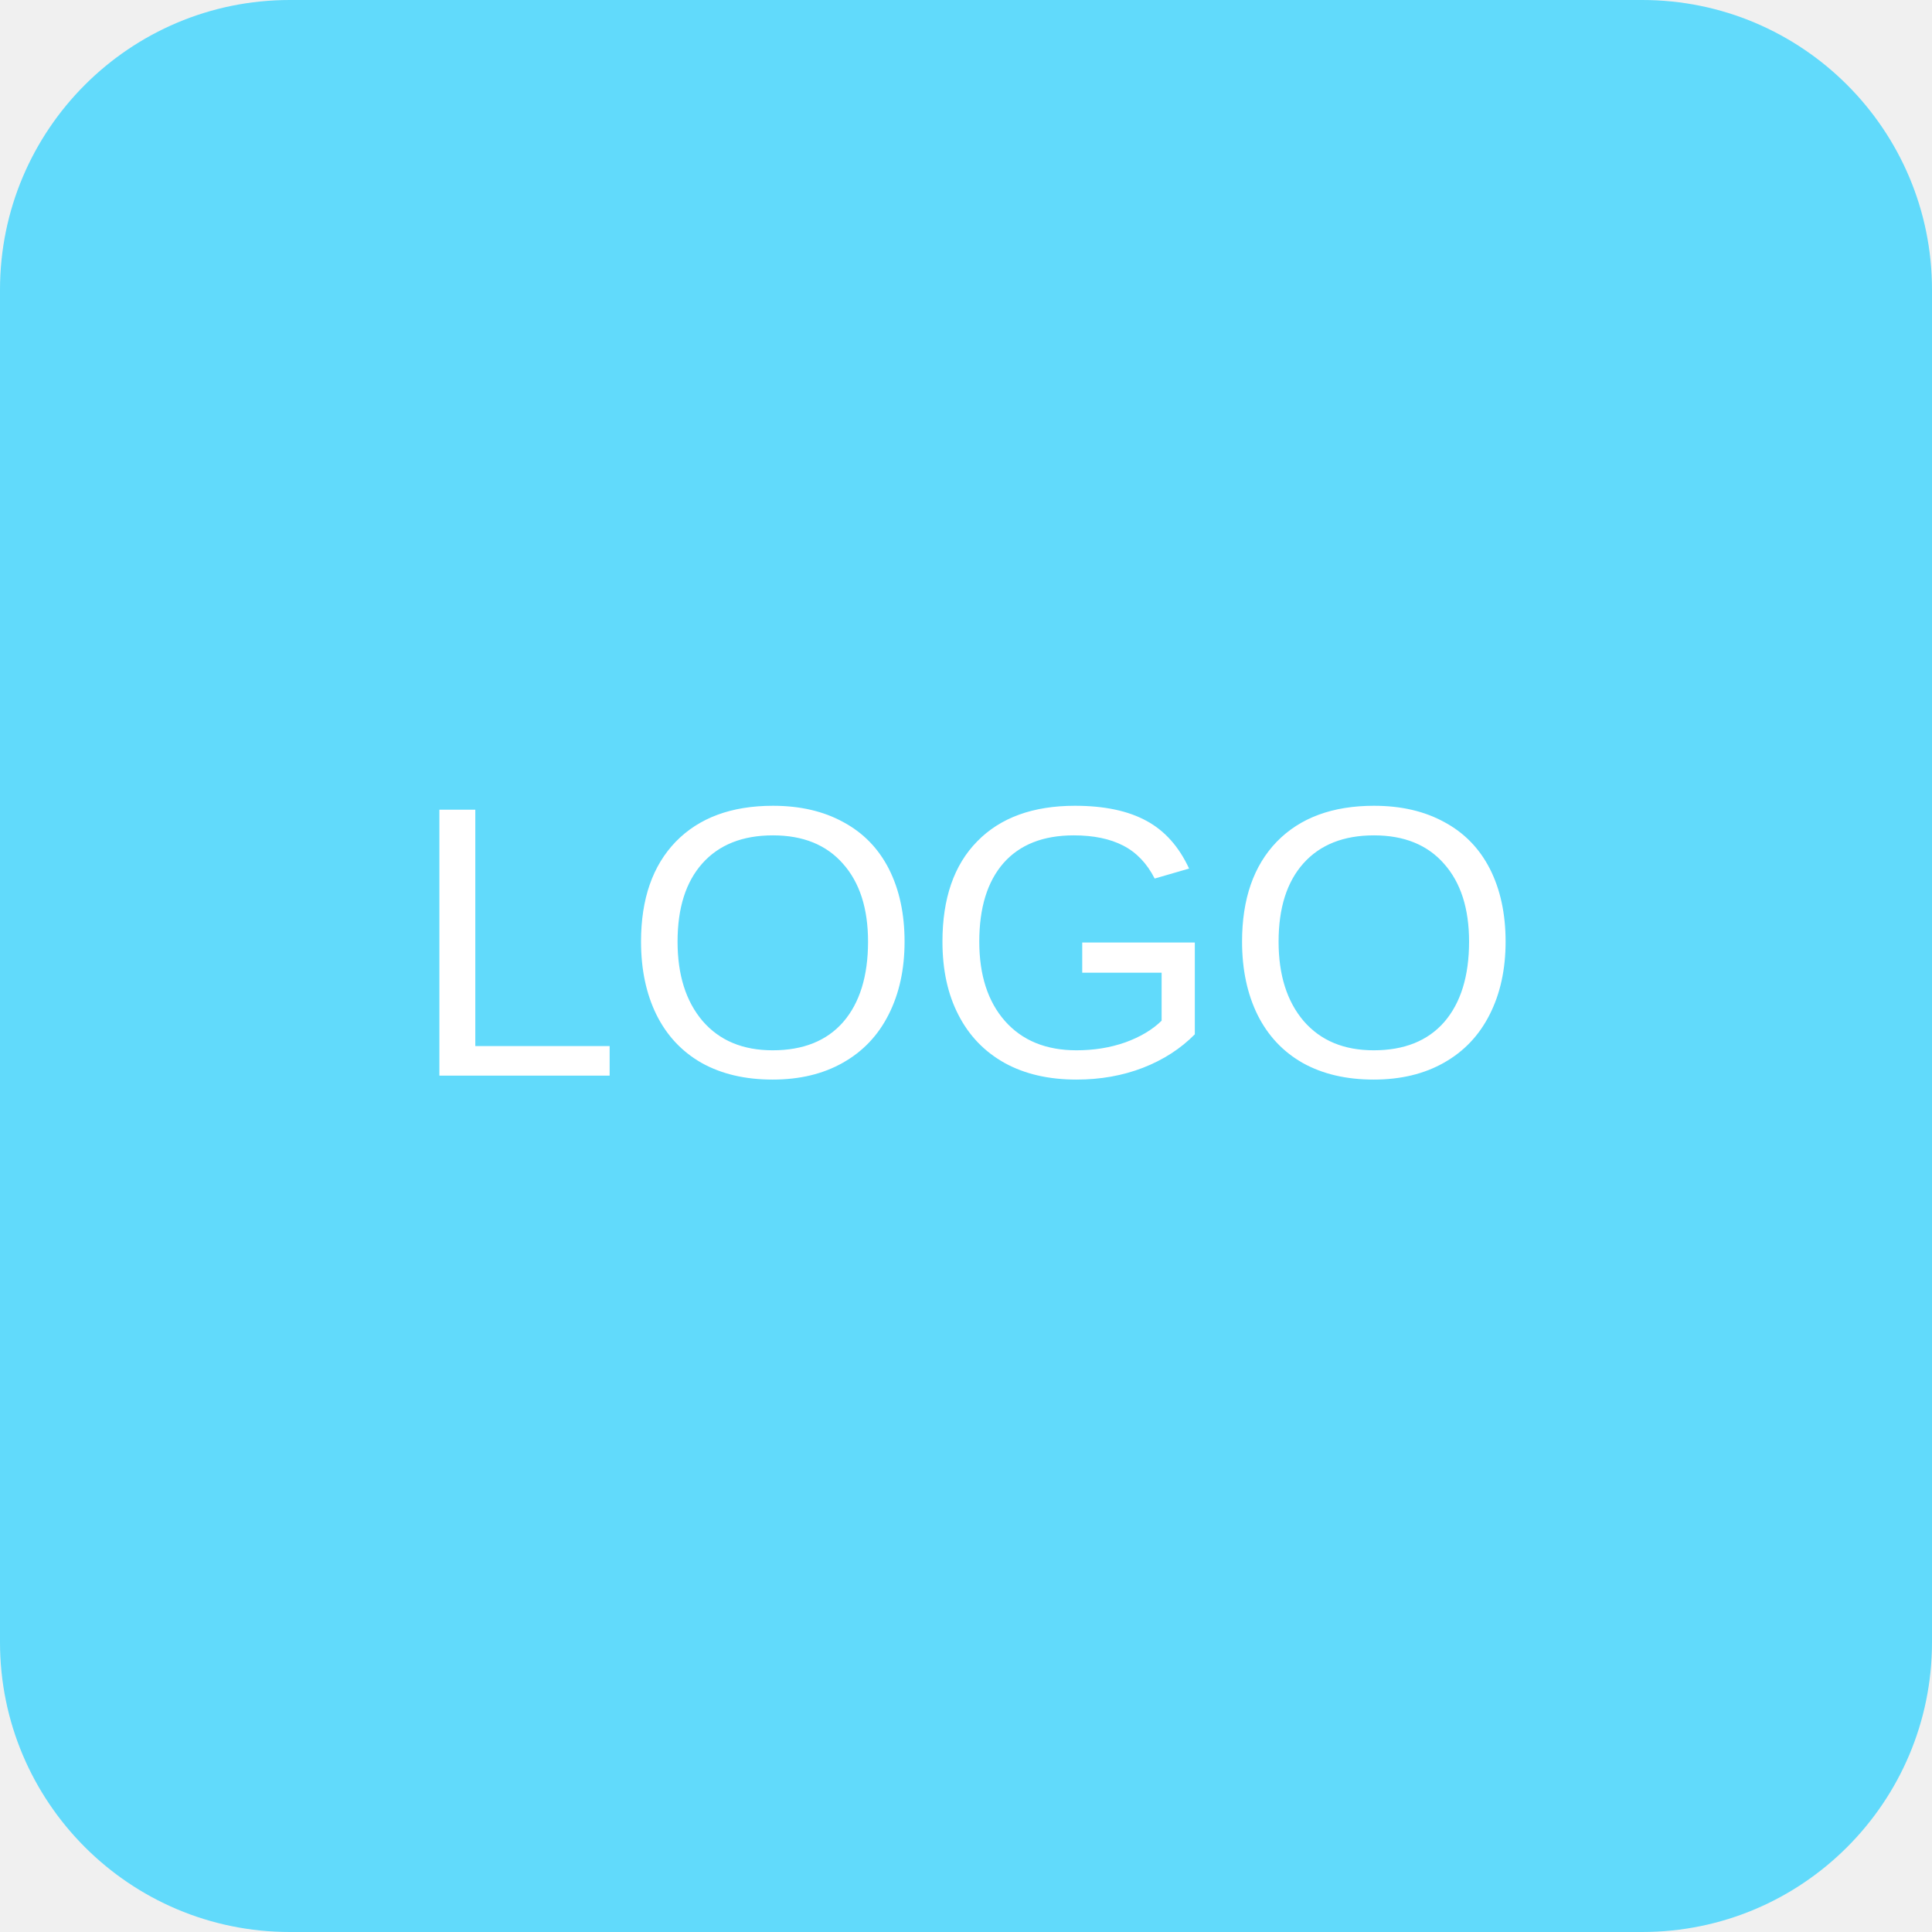
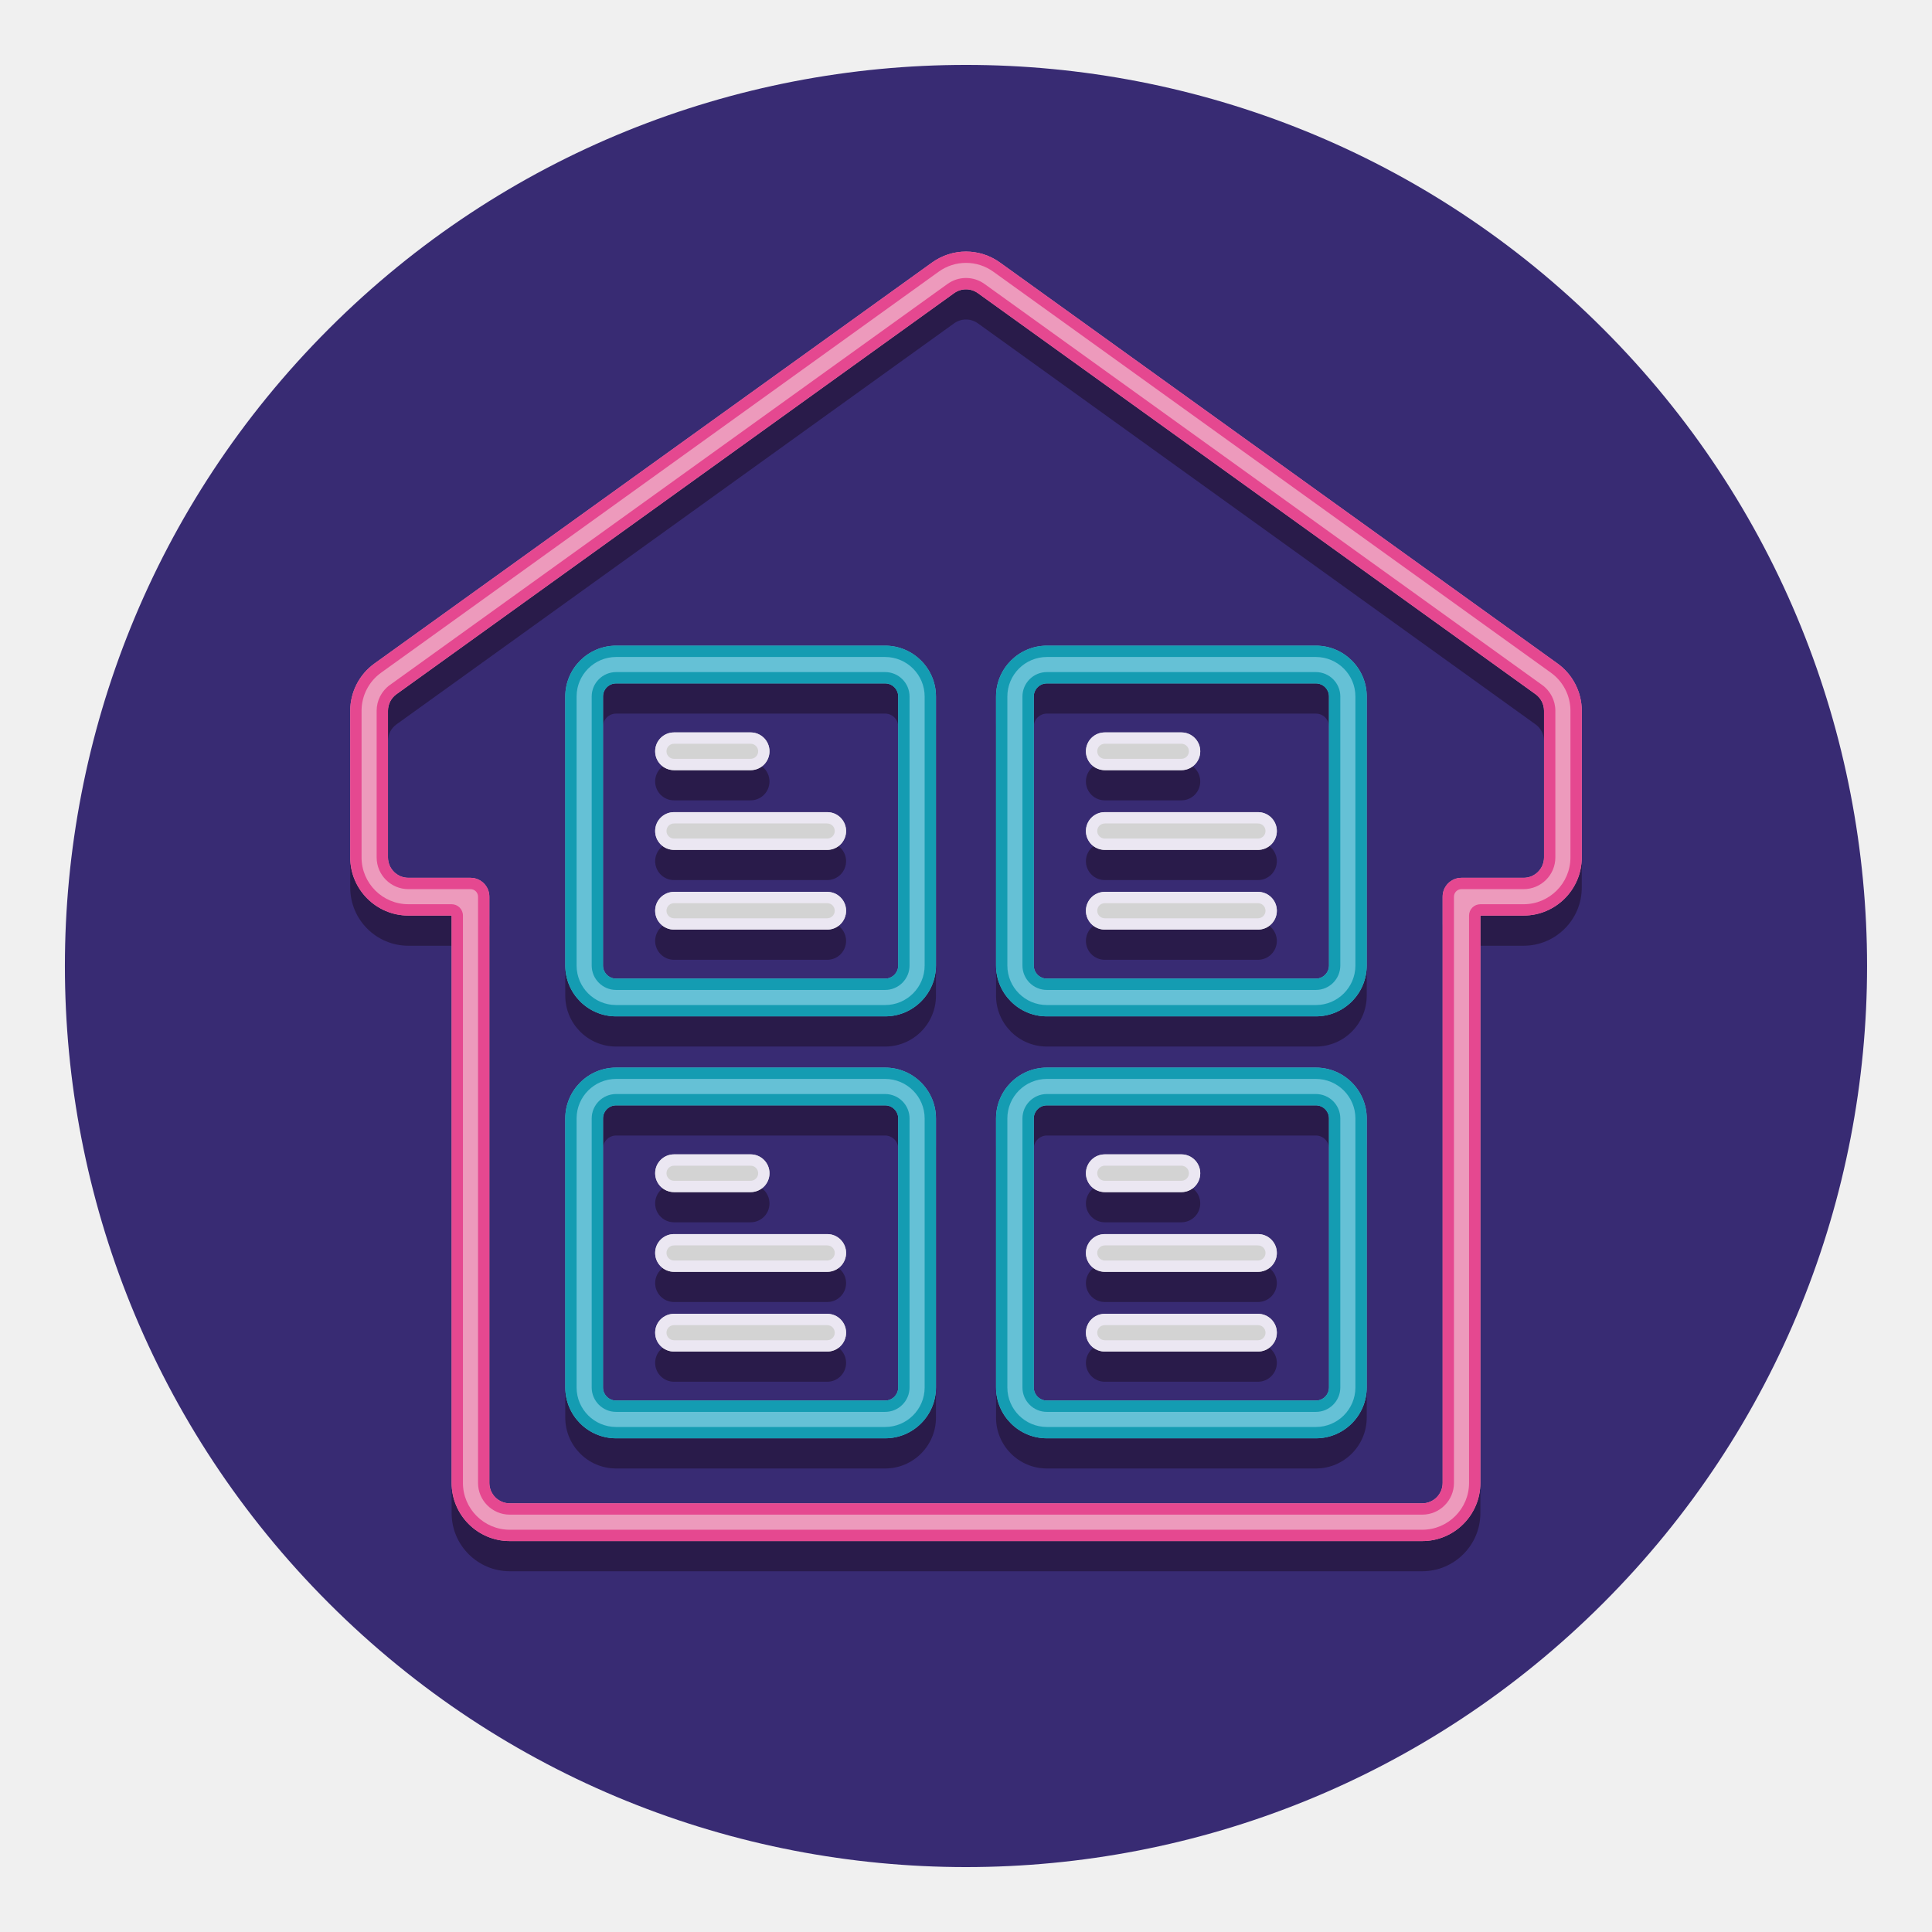
- <svg xmlns="http://www.w3.org/2000/svg" width="100" height="100">
-   <rect width="100" height="100" rx="15" ry="15" fill="#61dafb" />
-   <text x="50%" y="50%" dominant-baseline="middle" text-anchor="middle" font-family="Arial" font-size="20" fill="white">LOGO</text>
+ <svg xmlns="http://www.w3.org/2000/svg" version="1.1" id="Layer_1" x="0px" y="0px" viewBox="0 0 256 256" style="enable-background:new 0 0 256 256;" xml:space="preserve">
+   <style type="text/css">
+ 	.st0{fill:#382B73;}
+ 	.st1{fill:#291B4A;}
+ 	.st2{fill:#ED9ABC;}
+ 	.st3{fill:#E54890;}
+ 	.st4{fill:#D3D3D3;}
+ 	.st5{fill:#EBE7F2;}
+ 	.st6{fill:#F9B087;}
+ 	.st7{fill:#FF8639;}
+ 	.st8{fill:#65C1D6;}
+ 	.st9{fill:#149CB2;}
+ </style>
+   <g>
+     <g>
+       <g>
+         <g>
+           <g>
+             <ellipse transform="matrix(0.7071 -0.7071 0.7071 0.7071 -53.0193 128)" class="st0" cx="128" cy="128" rx="119.4" ry="119.4" />
+           </g>
+         </g>
+       </g>
+     </g>
+     <g>
+       <g>
+         <g>
+           <g>
+             <path class="st1" d="M67.543,208.198h120.913c4.246,0,7.701-3.455,7.701-7.701v-75.183h5.734c4.246,0,7.701-3.455,7.701-7.701       V98.177c0-2.472-1.198-4.809-3.204-6.251c0,0,0,0,0,0l-73.891-53.141c-2.689-1.934-6.303-1.934-8.992,0L49.612,91.926       c-2.006,1.443-3.204,3.78-3.204,6.251v19.437c0,4.246,3.455,7.701,7.701,7.701h5.734v75.183       C59.843,204.744,63.297,208.198,67.543,208.198z M54.109,120.314c-1.489,0-2.701-1.211-2.701-2.701V98.177       c0-0.867,0.42-1.687,1.124-2.192l73.892-53.141c0.471-0.339,1.023-0.509,1.576-0.509c0.552,0,1.105,0.169,1.577,0.509       l73.891,53.141c0.704,0.506,1.124,1.326,1.124,2.192v19.437c0,1.489-1.211,2.701-2.701,2.701h-8.234       c-1.381,0-2.5,1.119-2.5,2.5v77.683c0,1.489-1.211,2.701-2.701,2.701H67.543c-1.489,0-2.701-1.211-2.701-2.701v-77.683       c0-1.381-1.119-2.5-2.5-2.5H54.109z" />
+           </g>
+         </g>
+       </g>
+       <g>
+         <g>
+           <g>
+             <path class="st1" d="M81.637,89.555c-3.714,0-6.735,3.021-6.735,6.735v35.647c0,3.714,3.021,6.736,6.735,6.736h35.648       c3.714,0,6.735-3.021,6.735-6.736V96.29c0-3.714-3.021-6.735-6.735-6.735H81.637z M119.02,96.29v35.647       c0,0.957-0.778,1.736-1.735,1.736H81.637c-0.957,0-1.735-0.779-1.735-1.736V96.29c0-0.957,0.778-1.735,1.735-1.735h35.648       C118.242,94.555,119.02,95.333,119.02,96.29z" />
+           </g>
+         </g>
+       </g>
+       <g>
+         <g>
+           <g>
+             <path class="st1" d="M89.312,101.05c-1.381,0-2.5,1.119-2.5,2.5s1.119,2.5,2.5,2.5h10.149c1.381,0,2.5-1.119,2.5-2.5       s-1.119-2.5-2.5-2.5H89.312z" />
+           </g>
+         </g>
+       </g>
+       <g>
+         <g>
+           <g>
+             <path class="st1" d="M89.312,111.614c-1.381,0-2.5,1.119-2.5,2.5s1.119,2.5,2.5,2.5h20.299c1.381,0,2.5-1.119,2.5-2.5       s-1.119-2.5-2.5-2.5H89.312z" />
+           </g>
+         </g>
+       </g>
+       <g>
+         <g>
+           <g>
+             <path class="st1" d="M89.312,122.177c-1.381,0-2.5,1.119-2.5,2.5s1.119,2.5,2.5,2.5h20.299c1.381,0,2.5-1.119,2.5-2.5       s-1.119-2.5-2.5-2.5H89.312z" />
+           </g>
+         </g>
+       </g>
+       <g>
+         <g>
+           <g>
+             <path class="st1" d="M131.98,96.29v35.647c0,3.714,3.021,6.736,6.735,6.736h35.648c3.714,0,6.735-3.021,6.735-6.736V96.29       c0-3.714-3.021-6.735-6.735-6.735h-35.648C135.001,89.555,131.98,92.576,131.98,96.29z M136.98,96.29       c0-0.957,0.778-1.735,1.735-1.735h35.648c0.957,0,1.735,0.778,1.735,1.735v35.647c0,0.957-0.778,1.736-1.735,1.736h-35.648       c-0.957,0-1.735-0.779-1.735-1.736V96.29z" />
+           </g>
+         </g>
+       </g>
+       <g>
+         <g>
+           <g>
+             <path class="st1" d="M143.89,103.55c0,1.381,1.119,2.5,2.5,2.5h10.149c1.381,0,2.5-1.119,2.5-2.5s-1.119-2.5-2.5-2.5H146.39       C145.009,101.05,143.89,102.169,143.89,103.55z" />
+           </g>
+         </g>
+       </g>
+       <g>
+         <g>
+           <g>
+             <path class="st1" d="M143.89,114.114c0,1.381,1.119,2.5,2.5,2.5h20.298c1.381,0,2.5-1.119,2.5-2.5s-1.119-2.5-2.5-2.5H146.39       C145.009,111.614,143.89,112.733,143.89,114.114z" />
+           </g>
+         </g>
+       </g>
+       <g>
+         <g>
+           <g>
+             <path class="st1" d="M143.89,124.677c0,1.381,1.119,2.5,2.5,2.5h20.298c1.381,0,2.5-1.119,2.5-2.5s-1.119-2.5-2.5-2.5H146.39       C145.009,122.177,143.89,123.296,143.89,124.677z" />
+           </g>
+         </g>
+       </g>
+       <g>
+         <g>
+           <g>
+             <path class="st1" d="M81.637,145.464c-3.714,0-6.735,3.021-6.735,6.736v35.647c0,3.714,3.021,6.735,6.735,6.735h35.648       c3.714,0,6.735-3.021,6.735-6.735V152.2c0-3.714-3.021-6.736-6.735-6.736H81.637z M119.02,152.2v35.647       c0,0.957-0.778,1.735-1.735,1.735H81.637c-0.957,0-1.735-0.778-1.735-1.735V152.2c0-0.957,0.778-1.736,1.735-1.736h35.648       C118.242,150.464,119.02,151.243,119.02,152.2z" />
+           </g>
+         </g>
+       </g>
+       <g>
+         <g>
+           <g>
+             <path class="st1" d="M89.312,156.96c-1.381,0-2.5,1.119-2.5,2.5s1.119,2.5,2.5,2.5h10.149c1.381,0,2.5-1.119,2.5-2.5       s-1.119-2.5-2.5-2.5H89.312z" />
+           </g>
+         </g>
+       </g>
+       <g>
+         <g>
+           <g>
+             <path class="st1" d="M89.312,167.523c-1.381,0-2.5,1.119-2.5,2.5s1.119,2.5,2.5,2.5h20.299c1.381,0,2.5-1.119,2.5-2.5       s-1.119-2.5-2.5-2.5H89.312z" />
+           </g>
+         </g>
+       </g>
+       <g>
+         <g>
+           <g>
+             <path class="st1" d="M89.312,178.087c-1.381,0-2.5,1.119-2.5,2.5s1.119,2.5,2.5,2.5h20.299c1.381,0,2.5-1.119,2.5-2.5       s-1.119-2.5-2.5-2.5H89.312z" />
+           </g>
+         </g>
+       </g>
+       <g>
+         <g>
+           <g>
+             <path class="st1" d="M131.98,152.2v35.647c0,3.714,3.021,6.735,6.735,6.735h35.648c3.714,0,6.735-3.021,6.735-6.735V152.2       c0-3.714-3.021-6.736-6.735-6.736h-35.648C135.001,145.464,131.98,148.485,131.98,152.2z M136.98,152.2       c0-0.957,0.778-1.736,1.735-1.736h35.648c0.957,0,1.735,0.779,1.735,1.736v35.647c0,0.957-0.778,1.735-1.735,1.735h-35.648       c-0.957,0-1.735-0.778-1.735-1.735V152.2z" />
+           </g>
+         </g>
+       </g>
+       <g>
+         <g>
+           <g>
+             <path class="st1" d="M143.89,159.46c0,1.381,1.119,2.5,2.5,2.5h10.149c1.381,0,2.5-1.119,2.5-2.5s-1.119-2.5-2.5-2.5H146.39       C145.009,156.96,143.89,158.079,143.89,159.46z" />
+           </g>
+         </g>
+       </g>
+       <g>
+         <g>
+           <g>
+             <path class="st1" d="M143.89,170.023c0,1.381,1.119,2.5,2.5,2.5h20.298c1.381,0,2.5-1.119,2.5-2.5s-1.119-2.5-2.5-2.5H146.39       C145.009,167.523,143.89,168.643,143.89,170.023z" />
+           </g>
+         </g>
+       </g>
+       <g>
+         <g>
+           <g>
+             <path class="st1" d="M143.89,180.587c0,1.381,1.119,2.5,2.5,2.5h20.298c1.381,0,2.5-1.119,2.5-2.5s-1.119-2.5-2.5-2.5H146.39       C145.009,178.087,143.89,179.206,143.89,180.587z" />
+           </g>
+         </g>
+       </g>
+     </g>
+     <g>
+       <g>
+         <g>
+           <g>
+             <path class="st2" d="M67.543,204.198h120.913c4.246,0,7.701-3.455,7.701-7.701v-75.183h5.734c4.246,0,7.701-3.455,7.701-7.701       V94.177c0-2.472-1.198-4.809-3.204-6.251c0,0,0,0,0,0l-73.891-53.141c-2.689-1.934-6.303-1.934-8.992,0L49.612,87.926       c-2.006,1.443-3.204,3.78-3.204,6.251v19.437c0,4.246,3.455,7.701,7.701,7.701h5.734v75.183       C59.843,200.744,63.297,204.198,67.543,204.198z M54.109,116.314c-1.489,0-2.701-1.211-2.701-2.701V94.177       c0-0.867,0.42-1.687,1.124-2.192l73.892-53.141c0.471-0.339,1.023-0.509,1.576-0.509c0.552,0,1.105,0.169,1.577,0.509       l73.891,53.141c0.704,0.506,1.124,1.326,1.124,2.192v19.437c0,1.489-1.211,2.701-2.701,2.701h-8.234       c-1.381,0-2.5,1.119-2.5,2.5v77.683c0,1.489-1.211,2.701-2.701,2.701H67.543c-1.489,0-2.701-1.211-2.701-2.701v-77.683       c0-1.381-1.119-2.5-2.5-2.5H54.109z" />
+           </g>
+         </g>
+       </g>
+       <g>
+         <g>
+           <g>
+             <g>
+               <path class="st3" d="M67.543,204.198h120.913c4.246,0,7.701-3.455,7.701-7.701v-75.183h5.734c4.246,0,7.701-3.455,7.701-7.701        V94.177c0-2.472-1.198-4.809-3.204-6.251c0,0,0,0,0,0l-73.891-53.141c-1.345-0.967-2.921-1.45-4.496-1.45        s-3.151,0.483-4.495,1.45L49.612,87.926c-2.006,1.443-3.204,3.78-3.204,6.251v19.437c0,4.246,3.455,7.701,7.701,7.701h5.734        v75.183C59.843,200.744,63.297,204.198,67.543,204.198z M54.109,119.814c-3.419,0-6.201-2.782-6.201-6.201V94.177        c0-1.99,0.964-3.872,2.58-5.034l73.892-53.142c1.062-0.764,2.314-1.168,3.62-1.168c1.306,0,2.558,0.404,3.62,1.168        l73.892,53.142c1.615,1.162,2.58,3.043,2.58,5.034v19.437c0,3.419-2.782,6.201-6.201,6.201h-5.734c-0.828,0-1.5,0.672-1.5,1.5        v75.183c0,3.419-2.782,6.201-6.201,6.201H67.543c-3.419,0-6.201-2.782-6.201-6.201v-75.183c0-0.828-0.672-1.5-1.5-1.5H54.109z        " />
+               <path class="st3" d="M63.343,118.814v77.683c0,2.316,1.884,4.201,4.201,4.201h120.913c2.316,0,4.201-1.884,4.201-4.201        v-77.683c0-0.551,0.449-1,1-1h8.234c2.316,0,4.201-1.884,4.201-4.201V94.177c0-1.349-0.654-2.624-1.748-3.41l-73.891-53.141        c-0.719-0.518-1.568-0.791-2.453-0.791c-0.886,0-1.734,0.274-2.452,0.791L51.656,90.767c-1.095,0.787-1.748,2.062-1.748,3.41        v19.437c0,2.316,1.884,4.201,4.201,4.201h8.234C62.894,117.814,63.343,118.263,63.343,118.814z M51.408,113.614V94.177        c0-0.867,0.42-1.687,1.124-2.192l73.892-53.141c0.471-0.339,1.023-0.509,1.576-0.509c0.552,0,1.105,0.169,1.577,0.509        l73.891,53.141c0.704,0.506,1.124,1.326,1.124,2.192v19.437c0,1.489-1.211,2.701-2.701,2.701h-8.234        c-1.381,0-2.5,1.119-2.5,2.5v77.683c0,1.489-1.211,2.701-2.701,2.701H67.543c-1.489,0-2.701-1.211-2.701-2.701v-77.683        c0-1.381-1.119-2.5-2.5-2.5h-8.234C52.62,116.314,51.408,115.103,51.408,113.614z" />
+             </g>
+           </g>
+         </g>
+       </g>
+       <g>
+         <g>
+           <g>
+             <g>
+               <g>
+                 <path class="st8" d="M81.637,85.555c-3.714,0-6.735,3.021-6.735,6.735v35.647c0,3.714,3.021,6.736,6.735,6.736h35.648         c3.714,0,6.735-3.021,6.735-6.736V92.29c0-3.714-3.021-6.735-6.735-6.735H81.637z M119.02,92.29v35.647         c0,0.957-0.778,1.736-1.735,1.736H81.637c-0.957,0-1.735-0.779-1.735-1.736V92.29c0-0.957,0.778-1.735,1.735-1.735h35.648         C118.242,90.555,119.02,91.333,119.02,92.29z" />
+               </g>
+             </g>
+           </g>
+           <g>
+             <g>
+               <g>
+                 <path class="st4" d="M89.312,97.05c-1.381,0-2.5,1.119-2.5,2.5s1.119,2.5,2.5,2.5h10.149c1.381,0,2.5-1.119,2.5-2.5         s-1.119-2.5-2.5-2.5H89.312z" />
+               </g>
+             </g>
+           </g>
+           <g>
+             <g>
+               <g>
+                 <path class="st4" d="M89.312,107.614c-1.381,0-2.5,1.119-2.5,2.5s1.119,2.5,2.5,2.5h20.299c1.381,0,2.5-1.119,2.5-2.5         s-1.119-2.5-2.5-2.5H89.312z" />
+               </g>
+             </g>
+           </g>
+           <g>
+             <g>
+               <g>
+                 <path class="st4" d="M89.312,118.177c-1.381,0-2.5,1.119-2.5,2.5s1.119,2.5,2.5,2.5h20.299c1.381,0,2.5-1.119,2.5-2.5         s-1.119-2.5-2.5-2.5H89.312z" />
+               </g>
+             </g>
+           </g>
+         </g>
+         <g>
+           <g>
+             <g>
+               <g>
+                 <path class="st8" d="M131.98,92.29v35.647c0,3.714,3.021,6.736,6.735,6.736h35.648c3.714,0,6.735-3.021,6.735-6.736V92.29         c0-3.714-3.021-6.735-6.735-6.735h-35.648C135.001,85.555,131.98,88.576,131.98,92.29z M136.98,92.29         c0-0.957,0.778-1.735,1.735-1.735h35.648c0.957,0,1.735,0.778,1.735,1.735v35.647c0,0.957-0.778,1.736-1.735,1.736h-35.648         c-0.957,0-1.735-0.779-1.735-1.736V92.29z" />
+               </g>
+             </g>
+           </g>
+           <g>
+             <g>
+               <g>
+                 <path class="st4" d="M143.89,99.55c0,1.381,1.119,2.5,2.5,2.5h10.149c1.381,0,2.5-1.119,2.5-2.5s-1.119-2.5-2.5-2.5H146.39         C145.009,97.05,143.89,98.169,143.89,99.55z" />
+               </g>
+             </g>
+           </g>
+           <g>
+             <g>
+               <g>
+                 <path class="st4" d="M143.89,110.114c0,1.381,1.119,2.5,2.5,2.5h20.298c1.381,0,2.5-1.119,2.5-2.5s-1.119-2.5-2.5-2.5H146.39         C145.009,107.614,143.89,108.733,143.89,110.114z" />
+               </g>
+             </g>
+           </g>
+           <g>
+             <g>
+               <g>
+                 <path class="st4" d="M143.89,120.677c0,1.381,1.119,2.5,2.5,2.5h20.298c1.381,0,2.5-1.119,2.5-2.5s-1.119-2.5-2.5-2.5H146.39         C145.009,118.177,143.89,119.296,143.89,120.677z" />
+               </g>
+             </g>
+           </g>
+         </g>
+       </g>
+       <g>
+         <g>
+           <g>
+             <g>
+               <g>
+                 <path class="st8" d="M81.637,141.464c-3.714,0-6.735,3.021-6.735,6.736v35.647c0,3.714,3.021,6.735,6.735,6.735h35.648         c3.714,0,6.735-3.021,6.735-6.735V148.2c0-3.714-3.021-6.736-6.735-6.736H81.637z M119.02,148.2v35.647         c0,0.957-0.778,1.735-1.735,1.735H81.637c-0.957,0-1.735-0.778-1.735-1.735V148.2c0-0.957,0.778-1.736,1.735-1.736h35.648         C118.242,146.464,119.02,147.243,119.02,148.2z" />
+               </g>
+             </g>
+           </g>
+           <g>
+             <g>
+               <g>
+                 <path class="st4" d="M89.312,152.96c-1.381,0-2.5,1.119-2.5,2.5s1.119,2.5,2.5,2.5h10.149c1.381,0,2.5-1.119,2.5-2.5         s-1.119-2.5-2.5-2.5H89.312z" />
+               </g>
+             </g>
+           </g>
+           <g>
+             <g>
+               <g>
+                 <path class="st4" d="M89.312,163.523c-1.381,0-2.5,1.119-2.5,2.5s1.119,2.5,2.5,2.5h20.299c1.381,0,2.5-1.119,2.5-2.5         s-1.119-2.5-2.5-2.5H89.312z" />
+               </g>
+             </g>
+           </g>
+           <g>
+             <g>
+               <g>
+                 <path class="st4" d="M89.312,174.087c-1.381,0-2.5,1.119-2.5,2.5s1.119,2.5,2.5,2.5h20.299c1.381,0,2.5-1.119,2.5-2.5         s-1.119-2.5-2.5-2.5H89.312z" />
+               </g>
+             </g>
+           </g>
+         </g>
+         <g>
+           <g>
+             <g>
+               <g>
+                 <path class="st8" d="M131.98,148.2v35.647c0,3.714,3.021,6.735,6.735,6.735h35.648c3.714,0,6.735-3.021,6.735-6.735V148.2         c0-3.714-3.021-6.736-6.735-6.736h-35.648C135.001,141.464,131.98,144.485,131.98,148.2z M136.98,148.2         c0-0.957,0.778-1.736,1.735-1.736h35.648c0.957,0,1.735,0.779,1.735,1.736v35.647c0,0.957-0.778,1.735-1.735,1.735h-35.648         c-0.957,0-1.735-0.778-1.735-1.735V148.2z" />
+               </g>
+             </g>
+           </g>
+           <g>
+             <g>
+               <g>
+                 <path class="st4" d="M143.89,155.46c0,1.381,1.119,2.5,2.5,2.5h10.149c1.381,0,2.5-1.119,2.5-2.5s-1.119-2.5-2.5-2.5H146.39         C145.009,152.96,143.89,154.079,143.89,155.46z" />
+               </g>
+             </g>
+           </g>
+           <g>
+             <g>
+               <g>
+                 <path class="st4" d="M143.89,166.023c0,1.381,1.119,2.5,2.5,2.5h20.298c1.381,0,2.5-1.119,2.5-2.5s-1.119-2.5-2.5-2.5H146.39         C145.009,163.523,143.89,164.643,143.89,166.023z" />
+               </g>
+             </g>
+           </g>
+           <g>
+             <g>
+               <g>
+                 <path class="st4" d="M143.89,176.587c0,1.381,1.119,2.5,2.5,2.5h20.298c1.381,0,2.5-1.119,2.5-2.5s-1.119-2.5-2.5-2.5H146.39         C145.009,174.087,143.89,175.206,143.89,176.587z" />
+               </g>
+             </g>
+           </g>
+         </g>
+       </g>
+       <g>
+         <g>
+           <g>
+             <g>
+               <path class="st9" d="M81.637,89.055c-1.784,0-3.235,1.451-3.235,3.235v35.647c0,1.784,1.451,3.236,3.235,3.236h35.648        c1.784,0,3.235-1.452,3.235-3.236V92.29c0-1.784-1.451-3.235-3.235-3.235H81.637z M119.02,92.29v35.647        c0,0.957-0.778,1.736-1.735,1.736H81.637c-0.957,0-1.735-0.779-1.735-1.736V92.29c0-0.957,0.778-1.735,1.735-1.735h35.648        C118.242,90.555,119.02,91.333,119.02,92.29z" />
+               <path class="st9" d="M81.637,85.555c-3.714,0-6.735,3.021-6.735,6.735v35.647c0,3.714,3.021,6.736,6.735,6.736h35.648        c3.714,0,6.735-3.021,6.735-6.736V92.29c0-3.714-3.021-6.735-6.735-6.735H81.637z M122.52,92.29v35.647        c0,2.887-2.349,5.236-5.235,5.236H81.637c-2.887,0-5.235-2.349-5.235-5.236V92.29c0-2.887,2.349-5.235,5.235-5.235h35.648        C120.171,87.055,122.52,89.403,122.52,92.29z" />
+             </g>
+           </g>
+         </g>
+         <g>
+           <g>
+             <g>
+               <path class="st5" d="M89.312,97.05c-1.381,0-2.5,1.119-2.5,2.5s1.119,2.5,2.5,2.5h10.149c1.381,0,2.5-1.119,2.5-2.5        s-1.119-2.5-2.5-2.5H89.312z M100.461,99.55c0,0.551-0.449,1-1,1H89.312c-0.551,0-1-0.449-1-1s0.449-1,1-1h10.149        C100.012,98.55,100.461,98.999,100.461,99.55z" />
+             </g>
+           </g>
+         </g>
+         <g>
+           <g>
+             <g>
+               <path class="st5" d="M89.312,107.614c-1.381,0-2.5,1.119-2.5,2.5s1.119,2.5,2.5,2.5h20.299c1.381,0,2.5-1.119,2.5-2.5        s-1.119-2.5-2.5-2.5H89.312z M110.61,110.114c0,0.551-0.449,1-1,1H89.312c-0.551,0-1-0.449-1-1s0.449-1,1-1h20.299        C110.162,109.114,110.61,109.562,110.61,110.114z" />
+             </g>
+           </g>
+         </g>
+         <g>
+           <g>
+             <g>
+               <path class="st5" d="M89.312,118.177c-1.381,0-2.5,1.119-2.5,2.5s1.119,2.5,2.5,2.5h20.299c1.381,0,2.5-1.119,2.5-2.5        s-1.119-2.5-2.5-2.5H89.312z M110.61,120.677c0,0.551-0.449,1-1,1H89.312c-0.551,0-1-0.449-1-1s0.449-1,1-1h20.299        C110.162,119.677,110.61,120.126,110.61,120.677z" />
+             </g>
+           </g>
+         </g>
+         <g>
+           <g>
+             <g>
+               <path class="st9" d="M138.715,131.173h35.648c1.784,0,3.235-1.452,3.235-3.236V92.29c0-1.784-1.451-3.235-3.235-3.235h-35.648        c-1.784,0-3.235,1.451-3.235,3.235v35.647C135.48,129.722,136.931,131.173,138.715,131.173z M136.98,92.29        c0-0.957,0.778-1.735,1.735-1.735h35.648c0.957,0,1.735,0.778,1.735,1.735v35.647c0,0.957-0.778,1.736-1.735,1.736h-35.648        c-0.957,0-1.735-0.779-1.735-1.736V92.29z" />
+               <path class="st9" d="M131.98,92.29v35.647c0,3.714,3.021,6.736,6.735,6.736h35.648c3.714,0,6.735-3.021,6.735-6.736V92.29        c0-3.714-3.021-6.735-6.735-6.735h-35.648C135.001,85.555,131.98,88.576,131.98,92.29z M138.715,87.055h35.648        c2.887,0,5.235,2.349,5.235,5.235v35.647c0,2.887-2.349,5.236-5.235,5.236h-35.648c-2.887,0-5.235-2.349-5.235-5.236V92.29        C133.48,89.403,135.829,87.055,138.715,87.055z" />
+             </g>
+           </g>
+         </g>
+         <g>
+           <g>
+             <g>
+               <path class="st5" d="M143.89,99.55c0,1.381,1.119,2.5,2.5,2.5h10.149c1.381,0,2.5-1.119,2.5-2.5s-1.119-2.5-2.5-2.5H146.39        C145.009,97.05,143.89,98.169,143.89,99.55z M146.39,98.55h10.149c0.551,0,1,0.449,1,1s-0.449,1-1,1H146.39        c-0.551,0-1-0.449-1-1S145.839,98.55,146.39,98.55z" />
+             </g>
+           </g>
+         </g>
+         <g>
+           <g>
+             <g>
+               <path class="st5" d="M143.89,110.114c0,1.381,1.119,2.5,2.5,2.5h20.298c1.381,0,2.5-1.119,2.5-2.5s-1.119-2.5-2.5-2.5H146.39        C145.009,107.614,143.89,108.733,143.89,110.114z M146.39,109.114h20.298c0.551,0,1,0.449,1,1s-0.449,1-1,1H146.39        c-0.551,0-1-0.449-1-1S145.839,109.114,146.39,109.114z" />
+             </g>
+           </g>
+         </g>
+         <g>
+           <g>
+             <g>
+               <path class="st5" d="M143.89,120.677c0,1.381,1.119,2.5,2.5,2.5h20.298c1.381,0,2.5-1.119,2.5-2.5s-1.119-2.5-2.5-2.5H146.39        C145.009,118.177,143.89,119.296,143.89,120.677z M146.39,119.677h20.298c0.551,0,1,0.449,1,1s-0.449,1-1,1H146.39        c-0.551,0-1-0.449-1-1S145.839,119.677,146.39,119.677z" />
+             </g>
+           </g>
+         </g>
+         <g>
+           <g>
+             <g>
+               <path class="st9" d="M81.637,144.964c-1.784,0-3.235,1.452-3.235,3.236v35.647c0,1.784,1.451,3.235,3.235,3.235h35.648        c1.784,0,3.235-1.451,3.235-3.235V148.2c0-1.784-1.451-3.236-3.235-3.236H81.637z M119.02,148.2v35.647        c0,0.957-0.778,1.735-1.735,1.735H81.637c-0.957,0-1.735-0.778-1.735-1.735V148.2c0-0.957,0.778-1.736,1.735-1.736h35.648        C118.242,146.464,119.02,147.243,119.02,148.2z" />
+               <path class="st9" d="M81.637,141.464c-3.714,0-6.735,3.021-6.735,6.736v35.647c0,3.714,3.021,6.735,6.735,6.735h35.648        c3.714,0,6.735-3.021,6.735-6.735V148.2c0-3.714-3.021-6.736-6.735-6.736H81.637z M122.52,148.2v35.647        c0,2.887-2.349,5.235-5.235,5.235H81.637c-2.887,0-5.235-2.349-5.235-5.235V148.2c0-2.887,2.349-5.236,5.235-5.236h35.648        C120.171,142.964,122.52,145.313,122.52,148.2z" />
+             </g>
+           </g>
+         </g>
+         <g>
+           <g>
+             <g>
+               <path class="st5" d="M89.312,152.96c-1.381,0-2.5,1.119-2.5,2.5s1.119,2.5,2.5,2.5h10.149c1.381,0,2.5-1.119,2.5-2.5        s-1.119-2.5-2.5-2.5H89.312z M100.461,155.46c0,0.551-0.449,1-1,1H89.312c-0.551,0-1-0.449-1-1s0.449-1,1-1h10.149        C100.012,154.46,100.461,154.909,100.461,155.46z" />
+             </g>
+           </g>
+         </g>
+         <g>
+           <g>
+             <g>
+               <path class="st5" d="M89.312,163.523c-1.381,0-2.5,1.119-2.5,2.5s1.119,2.5,2.5,2.5h20.299c1.381,0,2.5-1.119,2.5-2.5        s-1.119-2.5-2.5-2.5H89.312z M110.61,166.023c0,0.551-0.449,1-1,1H89.312c-0.551,0-1-0.449-1-1s0.449-1,1-1h20.299        C110.162,165.023,110.61,165.472,110.61,166.023z" />
+             </g>
+           </g>
+         </g>
+         <g>
+           <g>
+             <g>
+               <path class="st5" d="M89.312,174.087c-1.381,0-2.5,1.119-2.5,2.5s1.119,2.5,2.5,2.5h20.299c1.381,0,2.5-1.119,2.5-2.5        s-1.119-2.5-2.5-2.5H89.312z M110.61,176.587c0,0.551-0.449,1-1,1H89.312c-0.551,0-1-0.449-1-1s0.449-1,1-1h20.299        C110.162,175.587,110.61,176.036,110.61,176.587z" />
+             </g>
+           </g>
+         </g>
+         <g>
+           <g>
+             <g>
+               <path class="st9" d="M131.98,148.2v35.647c0,3.714,3.021,6.735,6.735,6.735h35.648c3.714,0,6.735-3.021,6.735-6.735V148.2        c0-3.714-3.021-6.736-6.735-6.736h-35.648C135.001,141.464,131.98,144.485,131.98,148.2z M138.715,142.964h35.648        c2.887,0,5.235,2.349,5.235,5.236v35.647c0,2.887-2.349,5.235-5.235,5.235h-35.648c-2.887,0-5.235-2.349-5.235-5.235V148.2        C133.48,145.313,135.829,142.964,138.715,142.964z" />
+               <path class="st9" d="M138.715,187.083h35.648c1.784,0,3.235-1.451,3.235-3.235V148.2c0-1.784-1.451-3.236-3.235-3.236h-35.648        c-1.784,0-3.235,1.452-3.235,3.236v35.647C135.48,185.631,136.931,187.083,138.715,187.083z M136.98,148.2        c0-0.957,0.778-1.736,1.735-1.736h35.648c0.957,0,1.735,0.779,1.735,1.736v35.647c0,0.957-0.778,1.735-1.735,1.735h-35.648        c-0.957,0-1.735-0.778-1.735-1.735V148.2z" />
+             </g>
+           </g>
+         </g>
+         <g>
+           <g>
+             <g>
+               <path class="st5" d="M143.89,155.46c0,1.381,1.119,2.5,2.5,2.5h10.149c1.381,0,2.5-1.119,2.5-2.5s-1.119-2.5-2.5-2.5H146.39        C145.009,152.96,143.89,154.079,143.89,155.46z M146.39,154.46h10.149c0.551,0,1,0.449,1,1s-0.449,1-1,1H146.39        c-0.551,0-1-0.449-1-1S145.839,154.46,146.39,154.46z" />
+             </g>
+           </g>
+         </g>
+         <g>
+           <g>
+             <g>
+               <path class="st5" d="M143.89,166.023c0,1.381,1.119,2.5,2.5,2.5h20.298c1.381,0,2.5-1.119,2.5-2.5s-1.119-2.5-2.5-2.5H146.39        C145.009,163.523,143.89,164.643,143.89,166.023z M146.39,165.023h20.298c0.551,0,1,0.449,1,1s-0.449,1-1,1H146.39        c-0.551,0-1-0.449-1-1S145.839,165.023,146.39,165.023z" />
+             </g>
+           </g>
+         </g>
+         <g>
+           <g>
+             <g>
+               <path class="st5" d="M143.89,176.587c0,1.381,1.119,2.5,2.5,2.5h20.298c1.381,0,2.5-1.119,2.5-2.5s-1.119-2.5-2.5-2.5H146.39        C145.009,174.087,143.89,175.206,143.89,176.587z M146.39,175.587h20.298c0.551,0,1,0.449,1,1s-0.449,1-1,1H146.39        c-0.551,0-1-0.449-1-1S145.839,175.587,146.39,175.587z" />
+             </g>
+           </g>
+         </g>
+       </g>
+     </g>
+   </g>
</svg>
